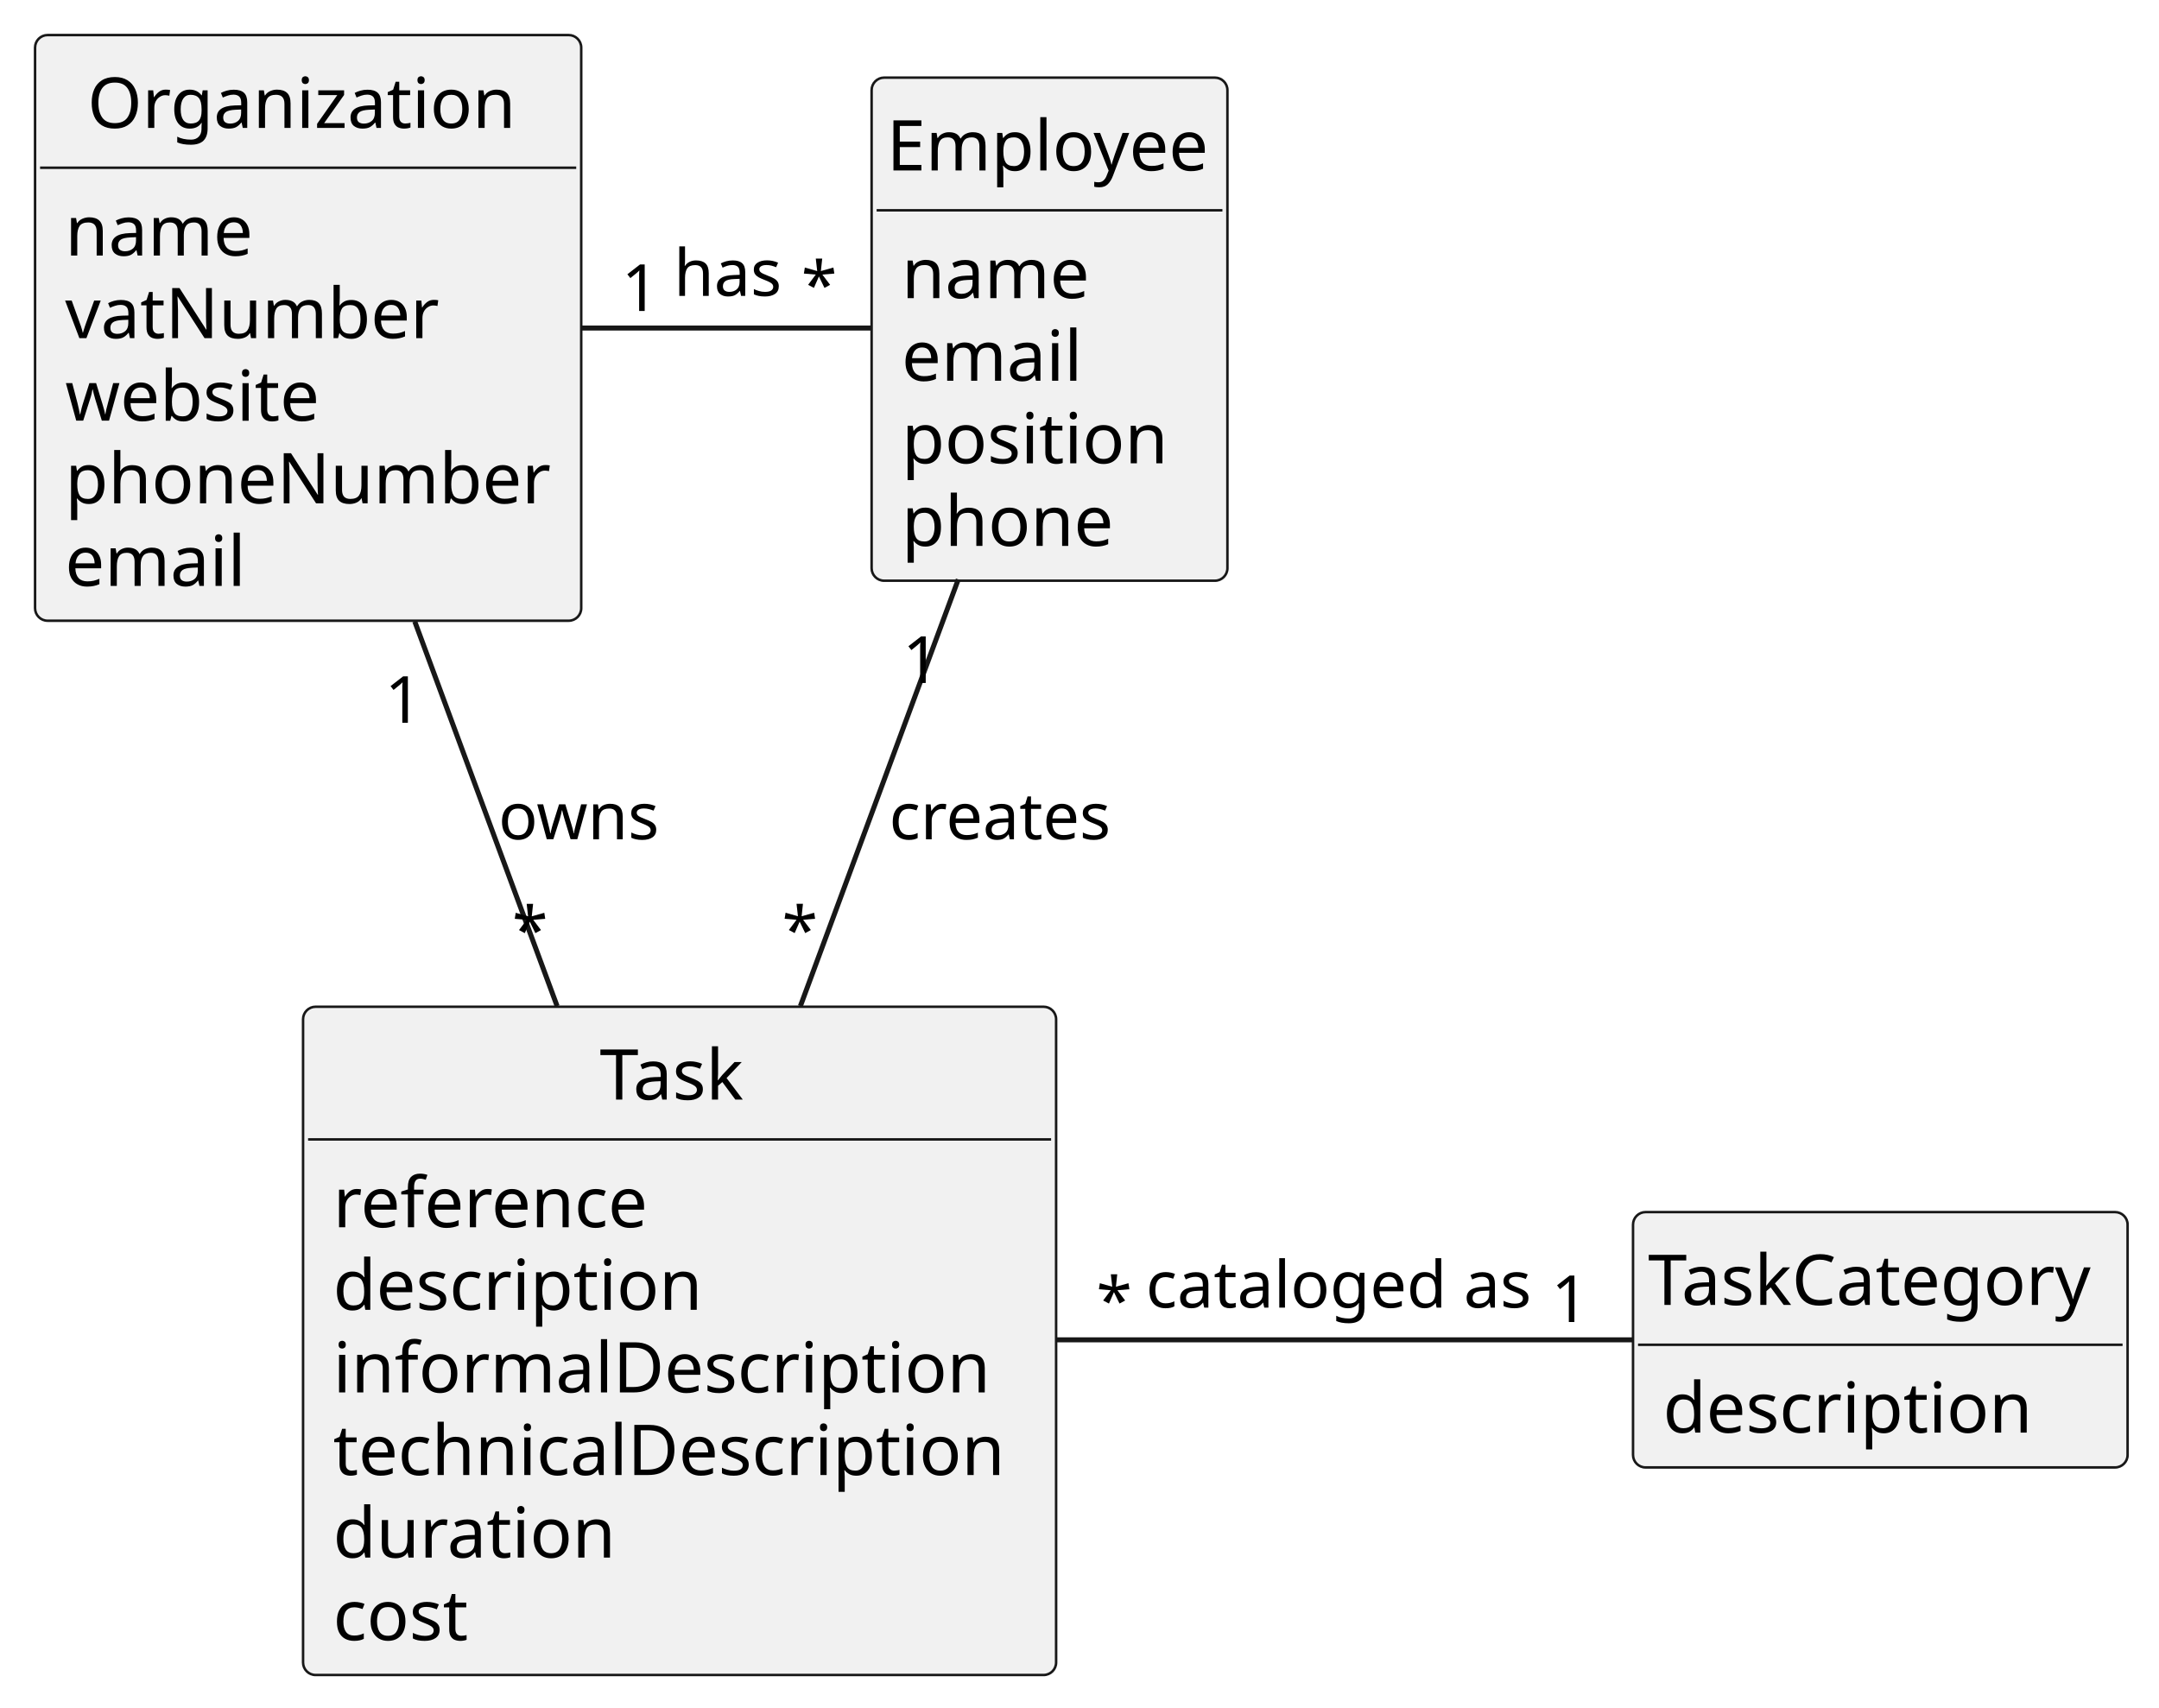
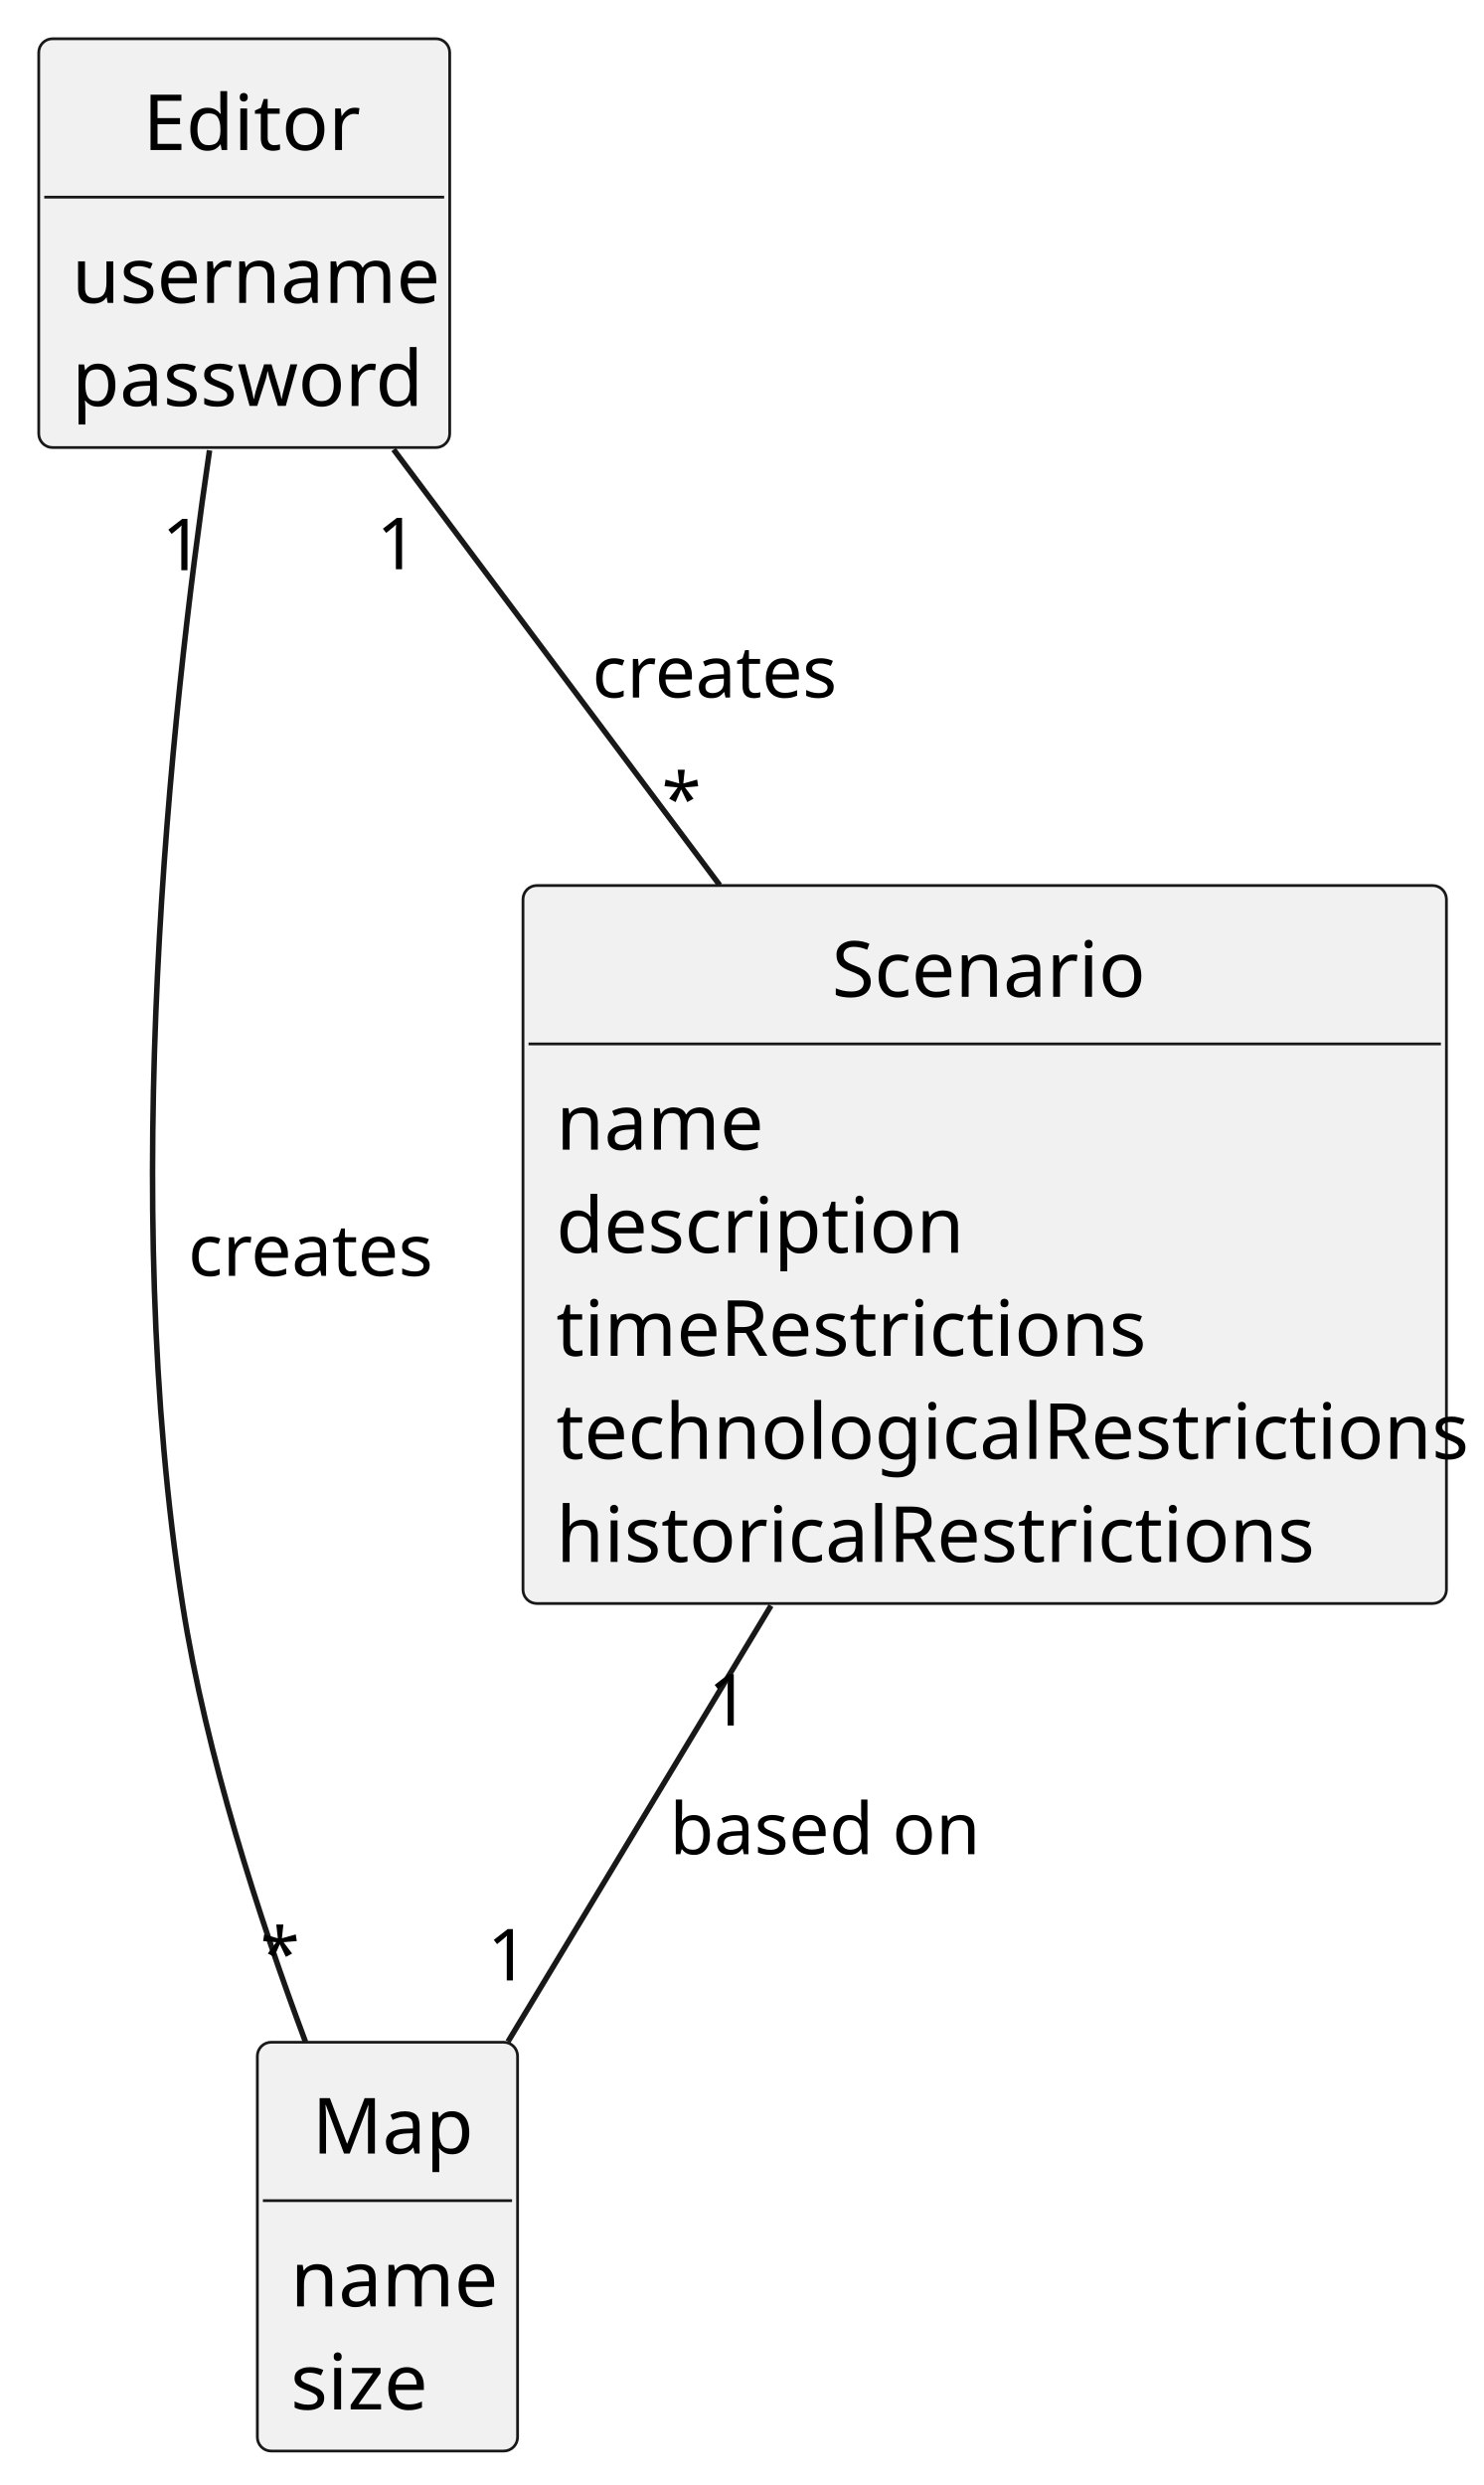
- <svg xmlns="http://www.w3.org/2000/svg" contentStyleType="text/css" height="341px" preserveAspectRatio="none" style="width:431px;height:341px;background:#FFFFFF;" version="1.1" viewBox="0 0 431 341" width="431px" zoomAndPan="magnify">
+ <svg xmlns="http://www.w3.org/2000/svg" contentStyleType="text/css" height="449px" preserveAspectRatio="none" style="width:268px;height:449px;background:#FFFFFF;" version="1.1" viewBox="0 0 268 449" width="268px" zoomAndPan="magnify">
  <defs />
  <g>
-     <g id="elem_Organization">
-       <rect codeLine="14" fill="#F1F1F1" height="116.93" id="Organization" rx="2.5" ry="2.5" style="stroke:#181818;stroke-width:0.5;" width="109.029" x="7" y="7" />
-       <text fill="#000000" font-family="sans-serif" font-size="14" lengthAdjust="spacing" textLength="88.129" x="17.45" y="25.535">Organization</text>
-       <line style="stroke:#181818;stroke-width:0.5;" x1="8" x2="115.029" y1="33.488" y2="33.488" />
-       <text fill="#000000" font-family="sans-serif" font-size="14" lengthAdjust="spacing" textLength="37.29" x="13" y="51.023">name</text>
-       <text fill="#000000" font-family="sans-serif" font-size="14" lengthAdjust="spacing" textLength="74.655" x="13" y="67.512">vatNumber</text>
-       <text fill="#000000" font-family="sans-serif" font-size="14" lengthAdjust="spacing" textLength="51.618" x="13" y="84">website</text>
-       <text fill="#000000" font-family="sans-serif" font-size="14" lengthAdjust="spacing" textLength="97.029" x="13" y="100.488">phoneNumber</text>
-       <text fill="#000000" font-family="sans-serif" font-size="14" lengthAdjust="spacing" textLength="36.695" x="13" y="116.977">email</text>
+     <g id="elem_Map">
+       <rect codeLine="11" fill="#F1F1F1" height="73.863" id="Map" rx="2.5" ry="2.5" style="stroke:#181818;stroke-width:0.5;" width="47.02" x="46.5" y="369" />
+       <text fill="#000000" font-family="sans-serif" font-size="14" lengthAdjust="spacing" textLength="27.234" x="56.393" y="389.107">Map</text>
+       <line style="stroke:#181818;stroke-width:0.5;" x1="47.5" x2="92.52" y1="397.621" y2="397.621" />
+       <text fill="#000000" font-family="sans-serif" font-size="14" lengthAdjust="spacing" textLength="35.02" x="52.5" y="416.728">name</text>
+       <text fill="#000000" font-family="sans-serif" font-size="14" lengthAdjust="spacing" textLength="24.896" x="52.5" y="435.35">size</text>
    </g>
-     <g id="elem_Task">
-       <rect codeLine="22" fill="#F1F1F1" height="133.418" id="Task" rx="2.5" ry="2.5" style="stroke:#181818;stroke-width:0.5;" width="150.332" x="60.5" y="201" />
-       <text fill="#000000" font-family="sans-serif" font-size="14" lengthAdjust="spacing" textLength="31.903" x="119.714" y="219.535">Task</text>
-       <line style="stroke:#181818;stroke-width:0.5;" x1="61.5" x2="209.832" y1="227.488" y2="227.488" />
-       <text fill="#000000" font-family="sans-serif" font-size="14" lengthAdjust="spacing" textLength="63.663" x="66.5" y="245.023">reference</text>
-       <text fill="#000000" font-family="sans-serif" font-size="14" lengthAdjust="spacing" textLength="76.077" x="66.5" y="261.512">description</text>
-       <text fill="#000000" font-family="sans-serif" font-size="14" lengthAdjust="spacing" textLength="134.811" x="66.5" y="278">informalDescription</text>
-       <text fill="#000000" font-family="sans-serif" font-size="14" lengthAdjust="spacing" textLength="138.332" x="66.5" y="294.488">technicalDescription</text>
-       <text fill="#000000" font-family="sans-serif" font-size="14" lengthAdjust="spacing" textLength="57.531" x="66.5" y="310.977">duration</text>
-       <text fill="#000000" font-family="sans-serif" font-size="14" lengthAdjust="spacing" textLength="28.144" x="66.5" y="327.465">cost</text>
+     <g id="elem_Scenario">
+       <rect codeLine="16" fill="#F1F1F1" height="129.727" id="Scenario" rx="2.5" ry="2.5" style="stroke:#181818;stroke-width:0.5;" width="166.855" x="94.5" y="160" />
+       <text fill="#000000" font-family="sans-serif" font-size="14" lengthAdjust="spacing" textLength="55.255" x="150.3" y="180.107">Scenario</text>
+       <line style="stroke:#181818;stroke-width:0.5;" x1="95.5" x2="260.354" y1="188.621" y2="188.621" />
+       <text fill="#000000" font-family="sans-serif" font-size="14" lengthAdjust="spacing" textLength="35.02" x="100.5" y="207.728">name</text>
+       <text fill="#000000" font-family="sans-serif" font-size="14" lengthAdjust="spacing" textLength="67.703" x="100.5" y="226.35">description</text>
+       <text fill="#000000" font-family="sans-serif" font-size="14" lengthAdjust="spacing" textLength="99.579" x="100.5" y="244.971">timeRestrictions</text>
+       <text fill="#000000" font-family="sans-serif" font-size="14" lengthAdjust="spacing" textLength="154.855" x="100.5" y="263.592">technologicalRestrictions</text>
+       <text fill="#000000" font-family="sans-serif" font-size="14" lengthAdjust="spacing" textLength="128.372" x="100.5" y="282.213">historicalRestrictions</text>
    </g>
-     <g id="elem_TaskCategory">
-       <rect codeLine="31" fill="#F1F1F1" height="50.977" id="TaskCategory" rx="2.5" ry="2.5" style="stroke:#181818;stroke-width:0.5;" width="98.73" x="326" y="242" />
-       <text fill="#000000" font-family="sans-serif" font-size="14" lengthAdjust="spacing" textLength="92.73" x="329" y="260.535">TaskCategory</text>
-       <line style="stroke:#181818;stroke-width:0.5;" x1="327" x2="423.729" y1="268.488" y2="268.488" />
-       <text fill="#000000" font-family="sans-serif" font-size="14" lengthAdjust="spacing" textLength="76.077" x="332" y="286.023">description</text>
+     <g id="elem_Editor">
+       <rect codeLine="24" fill="#F1F1F1" height="73.863" id="Editor" rx="2.5" ry="2.5" style="stroke:#181818;stroke-width:0.5;" width="74.255" x="7" y="7" />
+       <text fill="#000000" font-family="sans-serif" font-size="14" lengthAdjust="spacing" textLength="36.572" x="25.841" y="27.107">Editor</text>
+       <line style="stroke:#181818;stroke-width:0.5;" x1="8" x2="80.255" y1="35.621" y2="35.621" />
+       <text fill="#000000" font-family="sans-serif" font-size="14" lengthAdjust="spacing" textLength="62.255" x="13" y="54.728">username</text>
+       <text fill="#000000" font-family="sans-serif" font-size="14" lengthAdjust="spacing" textLength="59.917" x="13" y="73.35">password</text>
    </g>
-     <g id="elem_Employee">
-       <rect codeLine="35" fill="#F1F1F1" height="100.441" id="Employee" rx="2.5" ry="2.5" style="stroke:#181818;stroke-width:0.5;" width="71.03" x="174" y="15.5" />
-       <text fill="#000000" font-family="sans-serif" font-size="14" lengthAdjust="spacing" textLength="65.03" x="177" y="34.035">Employee</text>
-       <line style="stroke:#181818;stroke-width:0.5;" x1="175" x2="244.03" y1="41.988" y2="41.988" />
-       <text fill="#000000" font-family="sans-serif" font-size="14" lengthAdjust="spacing" textLength="37.29" x="180" y="59.523">name</text>
-       <text fill="#000000" font-family="sans-serif" font-size="14" lengthAdjust="spacing" textLength="36.695" x="180" y="76.012">email</text>
-       <text fill="#000000" font-family="sans-serif" font-size="14" lengthAdjust="spacing" textLength="55.166" x="180" y="92.5">position</text>
-       <text fill="#000000" font-family="sans-serif" font-size="14" lengthAdjust="spacing" textLength="42.588" x="180" y="108.988">phone</text>
+     <g id="link_Editor_Map">
+       <path codeLine="29" d="M37.86,81.37 C30.78,129.43 21.48,216.6 33,290 C37.26,317.14 46.85,346.62 55.2,368.94 " fill="none" id="Editor-Map" style="stroke:#181818;stroke-width:1.0;" />
+       <text fill="#000000" font-family="sans-serif" font-size="13" lengthAdjust="spacing" textLength="42.631" x="34" y="230.528">creates</text>
+       <text fill="#000000" font-family="sans-serif" font-size="13" lengthAdjust="spacing" textLength="7.23" x="29.261" y="103.031">1</text>
+       <text fill="#000000" font-family="sans-serif" font-size="13" lengthAdjust="spacing" textLength="5.059" x="47.014" y="357.608">*</text>
    </g>
-     <g id="link_Organization_Employee">
-       <path codeLine="42" d="M116.19,65.5 C135.46,65.5 156.6,65.5 173.89,65.5 " fill="none" id="Organization-Employee" style="stroke:#181818;stroke-width:1.0;" />
-       <text fill="#000000" font-family="sans-serif" font-size="13" lengthAdjust="spacing" textLength="21.874" x="134.5" y="59.068">has</text>
-       <text fill="#000000" font-family="sans-serif" font-size="13" lengthAdjust="spacing" textLength="8.22" x="124.089" y="62.086">1</text>
-       <text fill="#000000" font-family="sans-serif" font-size="13" lengthAdjust="spacing" textLength="6.265" x="159.951" y="61.508">*</text>
+     <g id="link_Editor_Scenario">
+       <path codeLine="30" d="M71.12,81.22 C88.02,103.8 110.24,133.49 130.05,159.94 " fill="none" id="Editor-Scenario" style="stroke:#181818;stroke-width:1.0;" />
+       <text fill="#000000" font-family="sans-serif" font-size="13" lengthAdjust="spacing" textLength="42.631" x="107" y="126.028">creates</text>
+       <text fill="#000000" font-family="sans-serif" font-size="13" lengthAdjust="spacing" textLength="7.23" x="68.03" y="102.856">1</text>
+       <text fill="#000000" font-family="sans-serif" font-size="13" lengthAdjust="spacing" textLength="5.059" x="119.543" y="148.954">*</text>
    </g>
-     <g id="link_Organization_Task">
-       <path codeLine="43" d="M82.8,124.08 C91.69,148.08 102.05,176.09 111.22,200.88 " fill="none" id="Organization-Task" style="stroke:#181818;stroke-width:1.0;" />
-       <text fill="#000000" font-family="sans-serif" font-size="13" lengthAdjust="spacing" textLength="32.697" x="99.5" y="167.568">owns</text>
-       <text fill="#000000" font-family="sans-serif" font-size="13" lengthAdjust="spacing" textLength="8.22" x="76.811" y="144.311">1</text>
-       <text fill="#000000" font-family="sans-serif" font-size="13" lengthAdjust="spacing" textLength="6.265" x="102.233" y="190.336">*</text>
-     </g>
-     <g id="link_Employee_Task">
-       <path codeLine="45" d="M191.3,115.68 C181.8,141.36 170.05,173.12 159.78,200.87 " fill="none" id="Employee-Task" style="stroke:#181818;stroke-width:1.0;" />
-       <text fill="#000000" font-family="sans-serif" font-size="13" lengthAdjust="spacing" textLength="45.132" x="177.5" y="167.568">creates</text>
-       <text fill="#000000" font-family="sans-serif" font-size="13" lengthAdjust="spacing" textLength="8.22" x="180.191" y="136.35">1</text>
-       <text fill="#000000" font-family="sans-serif" font-size="13" lengthAdjust="spacing" textLength="6.265" x="156.104" y="190.325">*</text>
-     </g>
-     <g id="link_Task_TaskCategory">
-       <path codeLine="47" d="M210.78,267.5 C248.31,267.5 292.65,267.5 325.86,267.5 " fill="none" id="Task-TaskCategory" style="stroke:#181818;stroke-width:1.0;" />
-       <text fill="#000000" font-family="sans-serif" font-size="13" lengthAdjust="spacing" textLength="79.073" x="228.75" y="261.068">cataloged as</text>
-       <text fill="#000000" font-family="sans-serif" font-size="13" lengthAdjust="spacing" textLength="6.265" x="218.849" y="264.289">*</text>
-       <text fill="#000000" font-family="sans-serif" font-size="13" lengthAdjust="spacing" textLength="8.22" x="309.684" y="263.945">1</text>
+     <g id="link_Scenario_Map">
+       <path codeLine="31" d="M139.31,290.12 C123.34,316.6 105.41,346.32 91.79,368.89 " fill="none" id="Scenario-Map" style="stroke:#181818;stroke-width:1.0;" />
+       <text fill="#000000" font-family="sans-serif" font-size="13" lengthAdjust="spacing" textLength="53.492" x="121" y="335.028">based on</text>
+       <text fill="#000000" font-family="sans-serif" font-size="13" lengthAdjust="spacing" textLength="7.23" x="127.978" y="311.769">1</text>
+       <text fill="#000000" font-family="sans-serif" font-size="13" lengthAdjust="spacing" textLength="7.23" x="88.067" y="357.832">1</text>
    </g>
  </g>
</svg>
